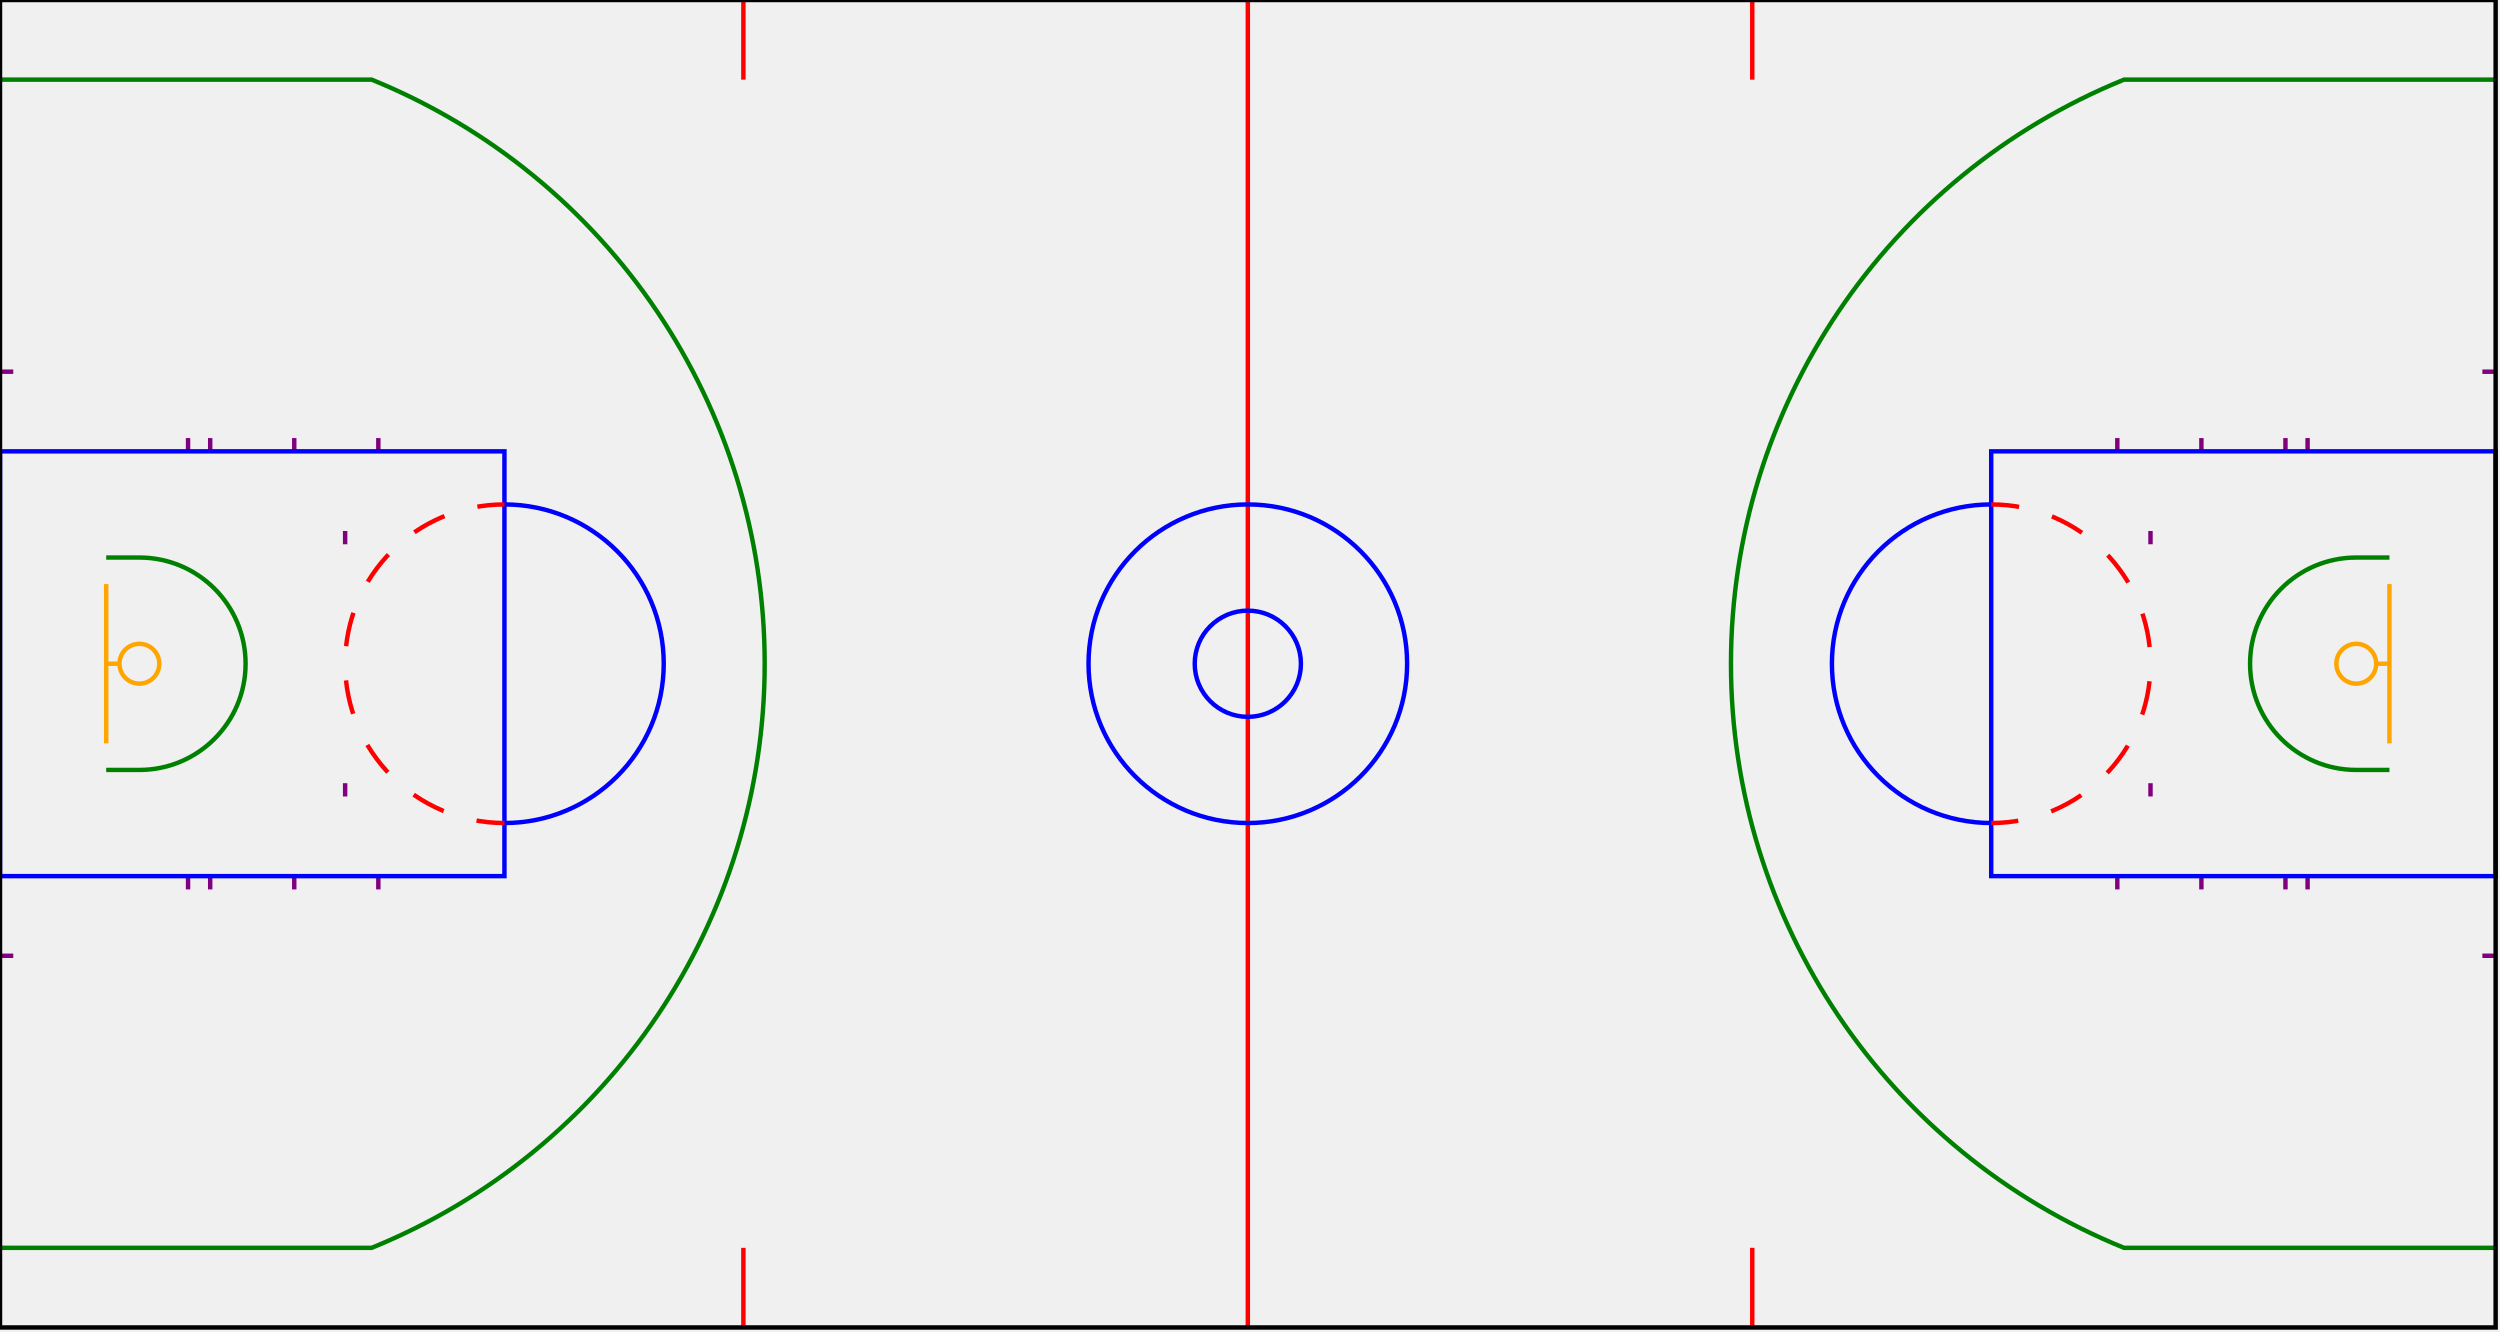
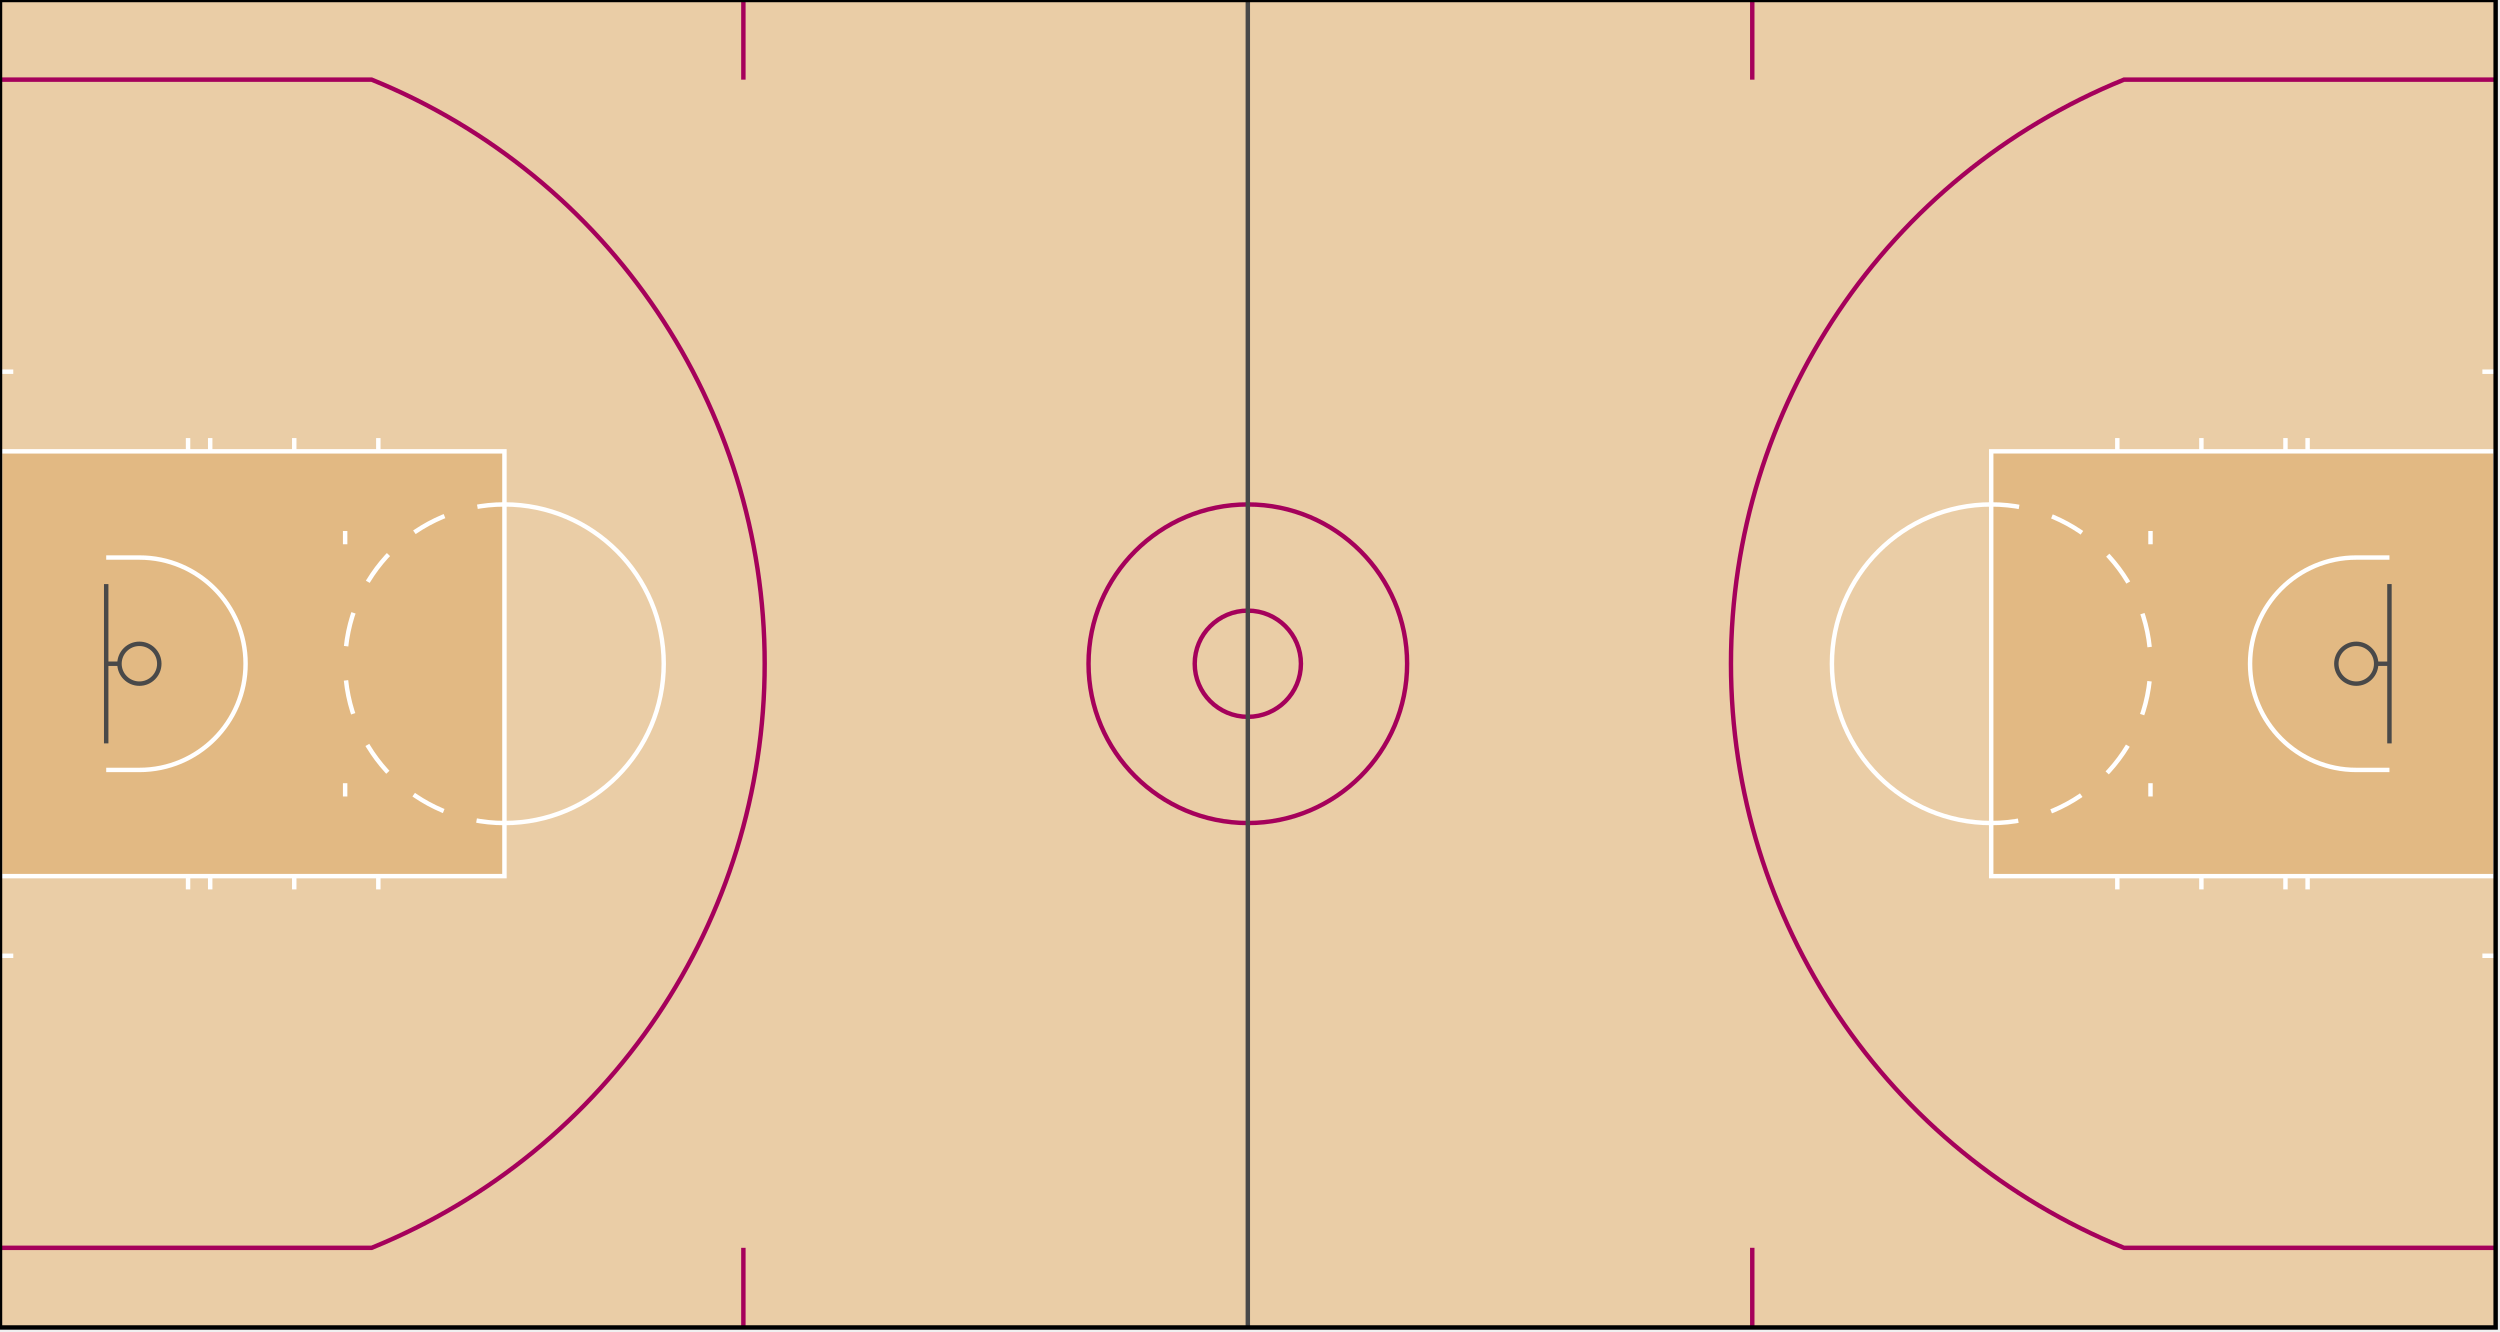
<svg xmlns="http://www.w3.org/2000/svg" id="basketball-nba-svg">
  <g id="transformations">
+     <rect id="background" x="0" y="0" width="94" height="50" fill="#eacda6" />
    <g id="center">
-       <line id="center-line" x1="47" y1="0" x2="47" y2="50" stroke="red" stroke-width="0.167" />
-       <circle id="inner-center-circle" cx="47" cy="25" r="2" stroke="blue" stroke-width="0.167" fill="transparent" />
-       <circle id="outer-center-circle" cx="47" cy="25" r="6" stroke="blue" stroke-width="0.167" fill="transparent" />
+       <circle id="outer-center-circle" cx="47" cy="25" r="6" stroke="#a5015b" stroke-width="0.167" fill="transparent" />
+       <circle id="inner-center-circle" cx="47" cy="25" r="2" stroke="#a5015b" stroke-width="0.167" fill="transparent" />
+       <line id="center-line" x1="47" y1="0" x2="47" y2="50" stroke="#494949" stroke-width="0.167" />
    </g>
    <g id="left-side">
-       <path id="left-outer-arc" fill="transparent" stroke="green" stroke-width="0.167" d="         M 0 3         L 14 3         A 23.75 23.75 0 0 1 14 47         L 0 47">
-       </path>
-       <path id="outer-hashes" stroke="red" stroke-width="0.167" d="         M 28 0         L 28 3         M 28 50         L 28 47">
-       </path>
+       <path id="left-outer-arc" fill="transparent" stroke="#a5015b" stroke-width="0.167" d="         M 0 3         L 14 3         A 23.75 23.75 0 0 1 14 47         L 0 47" />
+       <path id="outer-hashes" stroke="#a5015b" stroke-width="0.167" d="         M 28 0         L 28 3         M 28 50         L 28 47" />
      <g id="inner-left-side">
-         <path id="left-restricted-area" stroke="green" stroke-width="0.167" fill="transparent" d="           M 4 21           L 5.25 21           A 4 4 0 0 1 5.25 29           L 4 29">
-         </path>
-         <path id="left-outer-hashes" stroke="purple" stroke-width="0.167" d="           M 0 14           L 0.5 14           M 7.083 17           L 7.083 16.5           M 7.917 16.5           L 7.917 17           M 11.083 17           L 11.083 16.5           M 14.25 16.5           L 14.25 17           M 0 36           L 0.5 36           M 7.083 33           L 7.083 33.5           M 7.917 33.5           L 7.917 33           M 11.083 33           L 11.083 33.5           M 14.25 33.5           L 14.25 33" />
-         <path id="left-circle-vertical" stroke="purple" stroke-width="0.167" d="             M 13 20             L 13 20.5             M 13 30             L 13 29.5" />
-         <rect id="left-inner-box" x="0" y="17" width="19" height="16" stroke="blue" stroke-width="0.167" fill="transparent" />
-         <path id="left-solid-arc" stroke="blue" stroke-width="0.167" fill="transparent" d="           M 19 19           A 6 6 0 0 1 19 31" />
-         <path id="left-dashed-arc" stroke="red" stroke-width="0.167" fill="transparent" d="             M 19 19             A 6 6 0 0 0 19 31" stroke-dasharray="1.024 1.29 1.29 1.29 1.29 1.29 1.29 1.29 1.29 1.29 1.29 1.29 1.29 1.29 1.29 1.024" />
+         <rect id="left-inner-box" x="0" y="17" width="19" height="16" stroke="white" stroke-width="0.167" fill="#e2b983" />
+         <path id="left-restricted-area" stroke="white" stroke-width="0.167" fill="transparent" d="           M 4 21           L 5.25 21           A 4 4 0 0 1 5.25 29           L 4 29" />
+         <path id="left-outer-hashes" stroke="white" stroke-width="0.167" d="           M 0 14           L 0.5 14           M 7.083 17           L 7.083 16.5           M 7.917 16.5           L 7.917 17           M 11.083 17           L 11.083 16.5           M 14.25 16.5           L 14.25 17           M 0 36           L 0.5 36           M 7.083 33           L 7.083 33.5           M 7.917 33.5           L 7.917 33           M 11.083 33           L 11.083 33.5           M 14.25 33.5           L 14.25 33" />
+         <path id="left-circle-vertical" stroke="white" stroke-width="0.167" d="             M 13 20             L 13 20.5             M 13 30             L 13 29.5" />
+         <path id="left-solid-arc" stroke="white" stroke-width="0.167" fill="transparent" d="           M 19 19           A 6 6 0 0 1 19 31" />
+         <path id="left-dashed-arc" stroke="white" stroke-width="0.167" fill="transparent" d="           M 19 19           A 6 6 0 0 0 19 31" stroke-dasharray="1.024 1.29 1.29 1.29 1.29 1.29 1.29 1.29 1.29 1.29 1.29 1.29 1.29 1.29 1.29 1.024" />
        <g id="left-hoop">
-           <line x1="4" y1="22" x2="4" y2="28" stroke="orange" stroke-width="0.167">
-             </line>
-           <line x1="4" y1="25" x2="4.5" y2="25" stroke="orange" stroke-width="0.167">
-             </line>
-           <circle cx="5.25" cy="25" r="0.75" stroke="orange" stroke-width="0.167" fill="transparent" />
+           <line x1="4" y1="22" x2="4" y2="28" stroke="#494949" stroke-width="0.167" />
+           <line x1="4" y1="25" x2="4.5" y2="25" stroke="#494949" stroke-width="0.167" />
+           <circle cx="5.25" cy="25" r="0.75" stroke="#494949" stroke-width="0.167" fill="transparent" />
        </g>
      </g>
    </g>
    <g id="right-side" transform="translate(94 50) rotate(180)">
-       <path id="left-outer-arc" fill="transparent" stroke="green" stroke-width="0.167" d="         M 0 3         L 14 3         A 23.75 23.75 0 0 1 14 47         L 0 47">
-       </path>
-       <path id="outer-hashes" stroke="red" stroke-width="0.167" d="         M 28 0         L 28 3         M 28 50         L 28 47">
-       </path>
-       <g id="inner-left-side">
-         <path id="left-restricted-area" stroke="green" stroke-width="0.167" fill="transparent" d="           M 4 21           L 5.25 21           A 4 4 0 0 1 5.25 29           L 4 29">
-         </path>
-         <path id="left-outer-hashes" stroke="purple" stroke-width="0.167" d="           M 0 14           L 0.5 14           M 7.083 17           L 7.083 16.5           M 7.917 16.5           L 7.917 17           M 11.083 17           L 11.083 16.5           M 14.25 16.5           L 14.25 17           M 0 36           L 0.5 36           M 7.083 33           L 7.083 33.5           M 7.917 33.5           L 7.917 33           M 11.083 33           L 11.083 33.5           M 14.25 33.5           L 14.25 33" />
-         <path id="left-circle-vertical" stroke="purple" stroke-width="0.167" d="             M 13 20             L 13 20.5             M 13 30             L 13 29.5" />
-         <rect id="left-inner-box" x="0" y="17" width="19" height="16" stroke="blue" stroke-width="0.167" fill="transparent" />
-         <path id="left-solid-arc" stroke="blue" stroke-width="0.167" fill="transparent" d="           M 19 19           A 6 6 0 0 1 19 31" />
-         <path id="left-dashed-arc" stroke="red" stroke-width="0.167" fill="transparent" d="             M 19 19             A 6 6 0 0 0 19 31" stroke-dasharray="1.024 1.29 1.29 1.29 1.29 1.29 1.29 1.29 1.29 1.29 1.29 1.29 1.29 1.29 1.29 1.024" />
-         <g id="left-hoop">
-           <line x1="4" y1="22" x2="4" y2="28" stroke="orange" stroke-width="0.167">
-             </line>
-           <line x1="4" y1="25" x2="4.5" y2="25" stroke="orange" stroke-width="0.167">
-             </line>
-           <circle cx="5.25" cy="25" r="0.75" stroke="orange" stroke-width="0.167" fill="transparent" />
+       <path id="right-outer-arc" fill="#eacda6" stroke="#a5015b" stroke-width="0.167" d="           M 0 3           L 14 3           A 23.75 23.75 0 0 1 14 47           L 0 47" />
+       <path id="outer-hashes" stroke="#a5015b" stroke-width="0.167" d="           M 28 0           L 28 3           M 28 50           L 28 47" />
+       <g id="inner-right-side">
+         <rect id="right-inner-box" x="0" y="17" width="19" height="16" stroke="white" stroke-width="0.167" fill="#e2b983" />
+         <path id="right-restricted-area" stroke="white" stroke-width="0.167" fill="transparent" d="             M 4 21             L 5.25 21             A 4 4 0 0 1 5.25 29             L 4 29" />
+         <path id="right-outer-hashes" stroke="white" stroke-width="0.167" d="             M 0 14             L 0.5 14             M 7.083 17             L 7.083 16.5             M 7.917 16.5             L 7.917 17             M 11.083 17             L 11.083 16.5             M 14.25 16.5             L 14.25 17             M 0 36             L 0.5 36             M 7.083 33             L 7.083 33.5             M 7.917 33.5             L 7.917 33             M 11.083 33             L 11.083 33.5             M 14.25 33.5             L 14.25 33" />
+         <path id="right-circle-vertical" stroke="white" stroke-width="0.167" d="               M 13 20               L 13 20.5               M 13 30               L 13 29.5" />
+         <path id="right-solid-arc" stroke="white" stroke-width="0.167" fill="transparent" d="             M 19 19             A 6 6 0 0 1 19 31" />
+         <path id="right-dashed-arc" stroke="white" stroke-width="0.167" fill="transparent" d="             M 19 19             A 6 6 0 0 0 19 31" stroke-dasharray="1.024 1.29 1.29 1.29 1.29 1.29 1.29 1.29 1.29 1.29 1.29 1.29 1.29 1.29 1.29 1.024" />
+         <g id="right-hoop">
+           <line x1="4" y1="22" x2="4" y2="28" stroke="#494949" stroke-width="0.167" />
+           <line x1="4" y1="25" x2="4.5" y2="25" stroke="#494949" stroke-width="0.167" />
+           <circle cx="5.25" cy="25" r="0.75" stroke="#494949" stroke-width="0.167" fill="transparent" />
        </g>
      </g>
    </g>
    <rect id="outside-perimeter" x="0" y="0" width="94" height="50" stroke="black" fill="transparent" stroke-width="0.167" />
  </g>
</svg>
